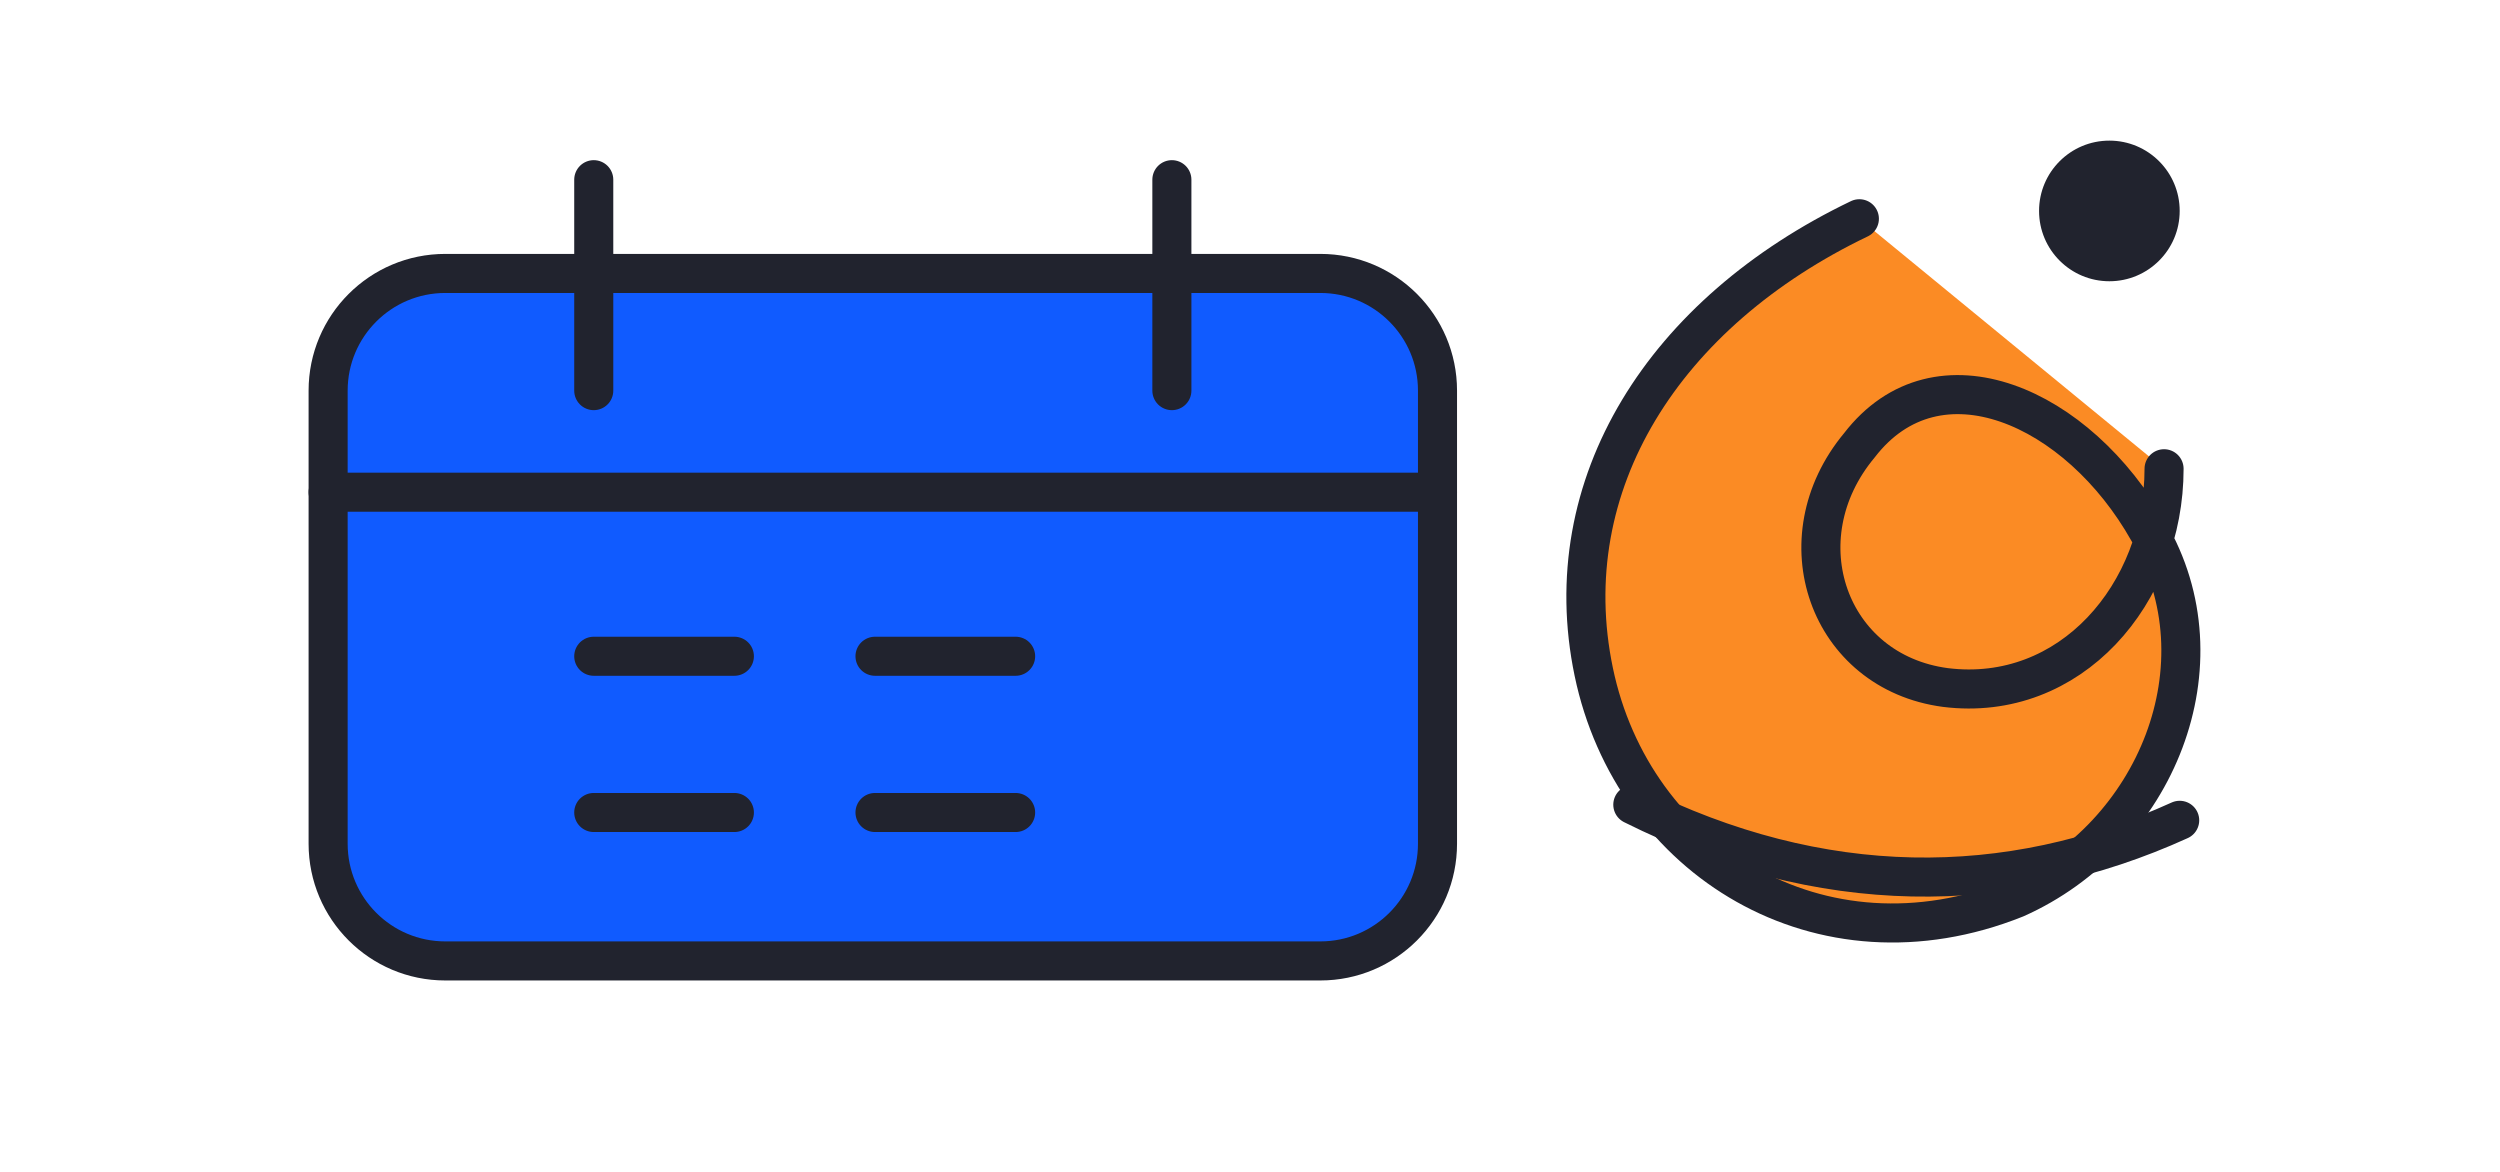
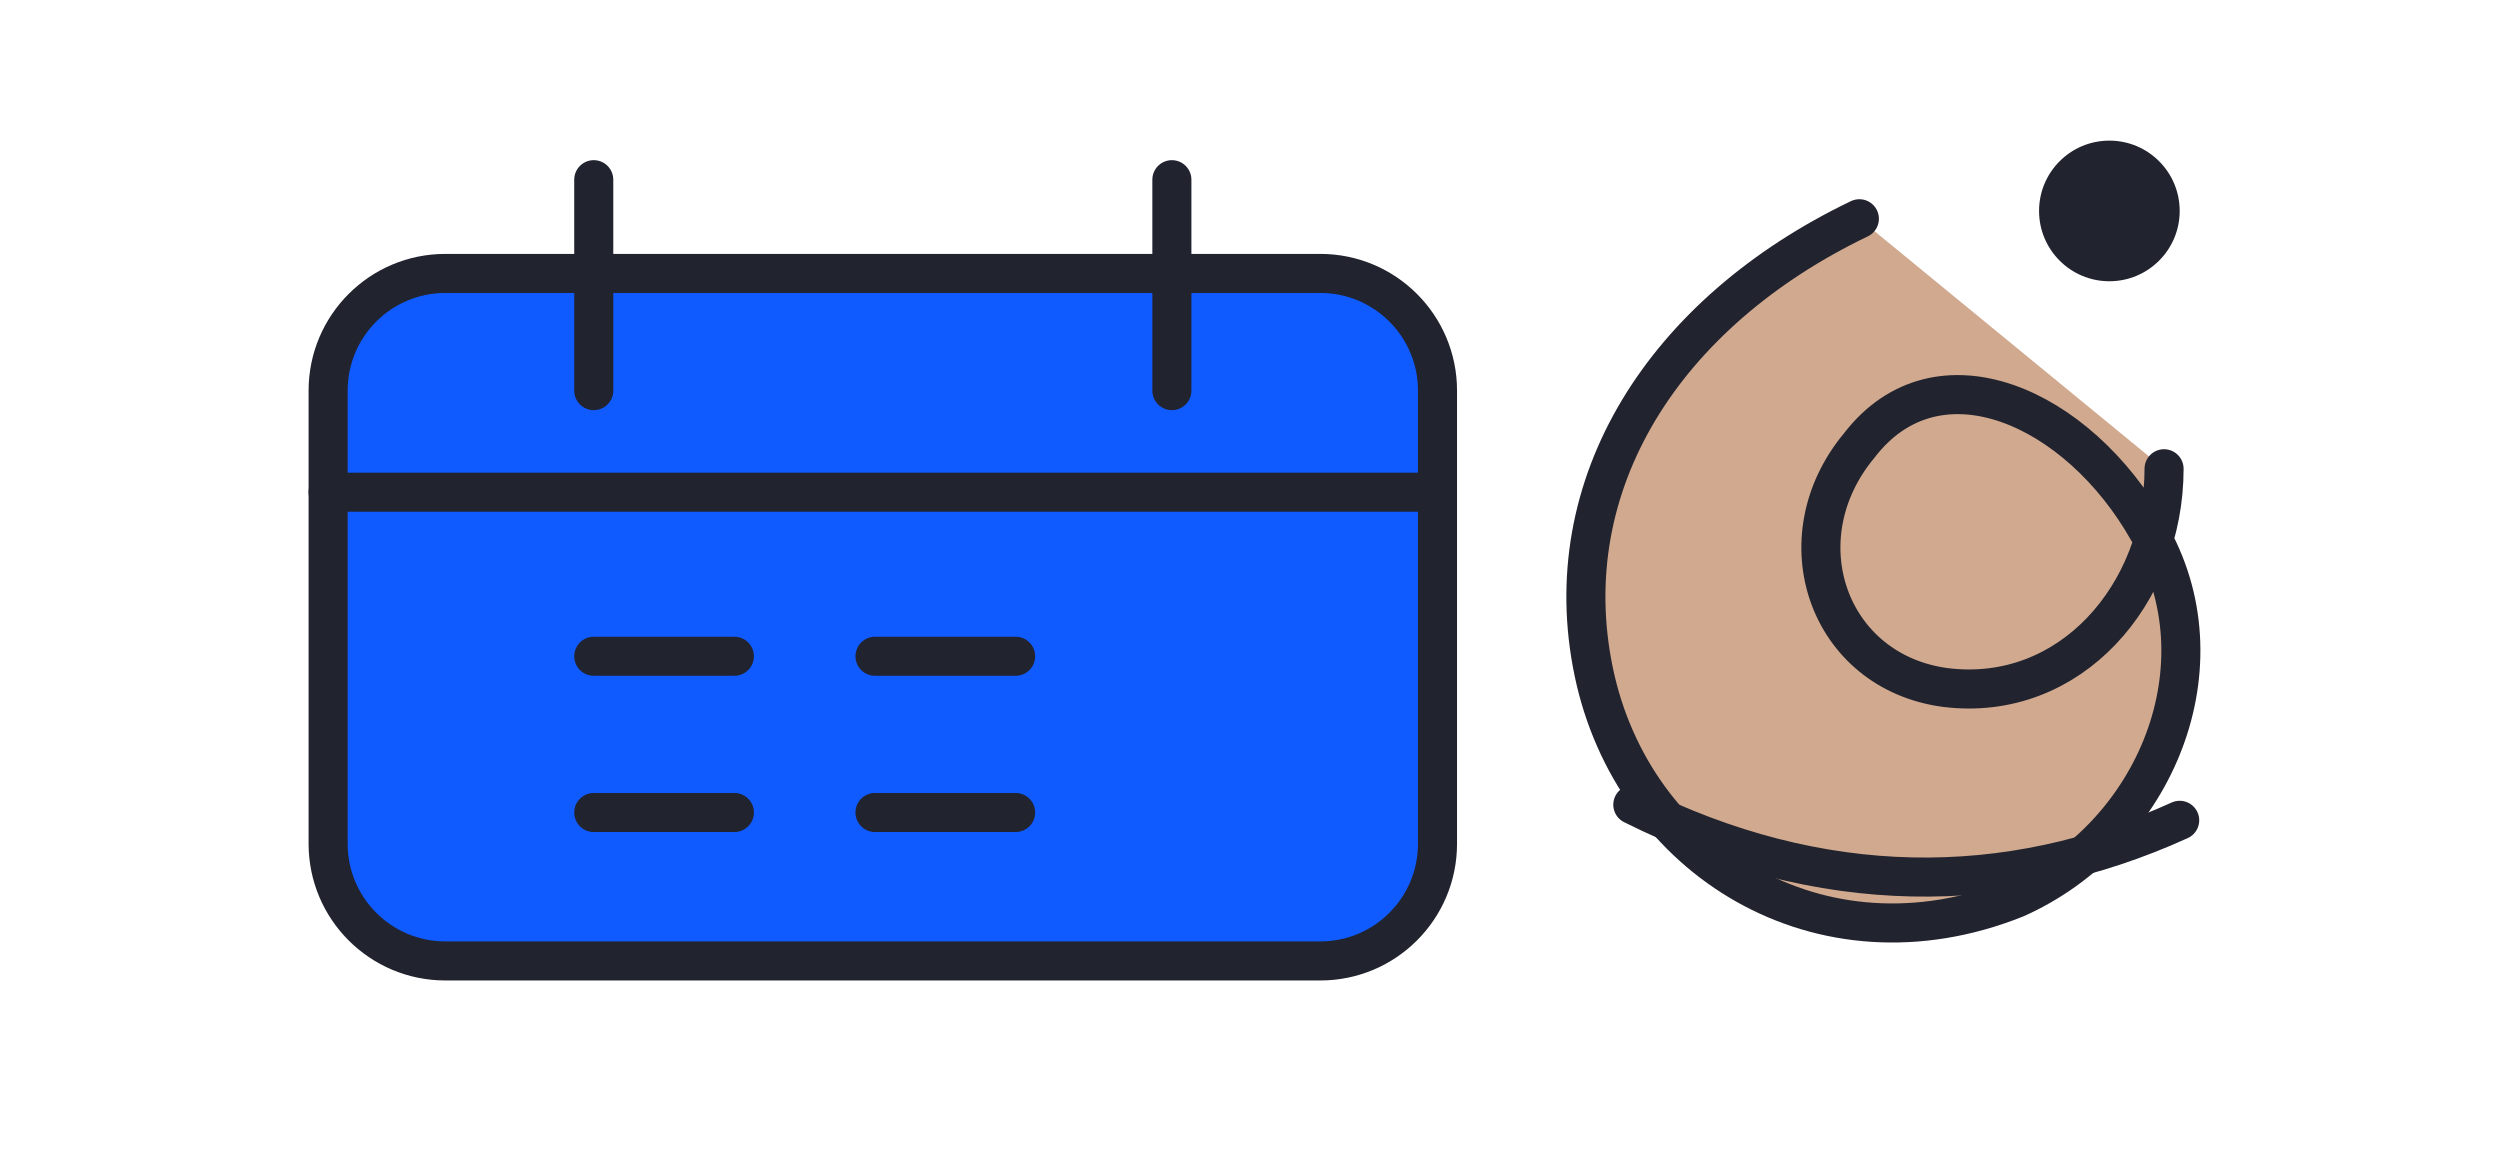
<svg xmlns="http://www.w3.org/2000/svg" viewBox="0 0 320 150" role="img" aria-labelledby="title desc">
  <g fill="none" stroke="#21232e" stroke-width="5" stroke-linecap="round" stroke-linejoin="round">
    <rect x="42" y="35" width="142" height="88" rx="15" fill="#105bff" />
    <path d="M42 63h142M76 23v27m74-27v27M76 84h18m18 0h18m-54 20h18m18 0h18" />
-     <path d="M238 28c-25 12-39 34-34 58 5 24 29 39 54 29 18-8 27-30 17-47-9-16-27-24-37-11-10 12-4 29 11 31 16 2 28-12 28-28" fill="#fb8b24" />
+     <path d="M238 28c-25 12-39 34-34 58 5 24 29 39 54 29 18-8 27-30 17-47-9-16-27-24-37-11-10 12-4 29 11 31 16 2 28-12 28-28" fill="#d0a98f" />
    <path d="M209 103c24 12 48 12 70 2" stroke="#21232e" />
  </g>
  <circle cx="270" cy="27" r="9" fill="#21232e" />
</svg>
